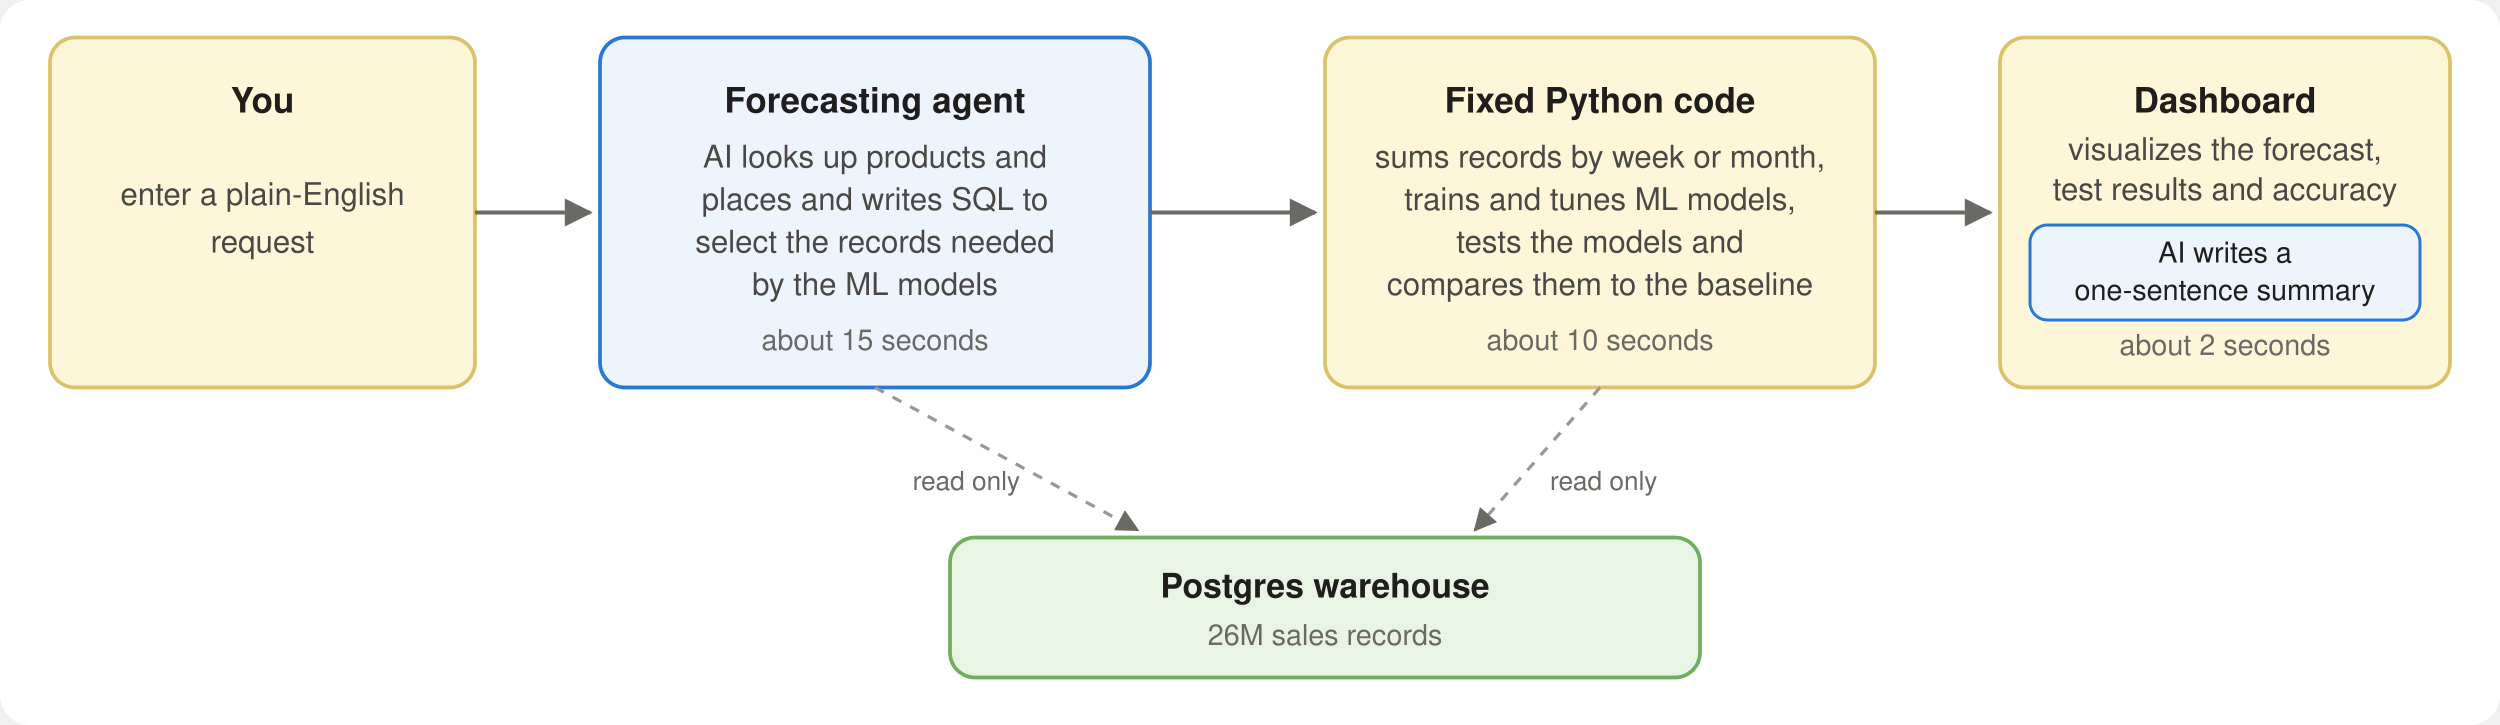
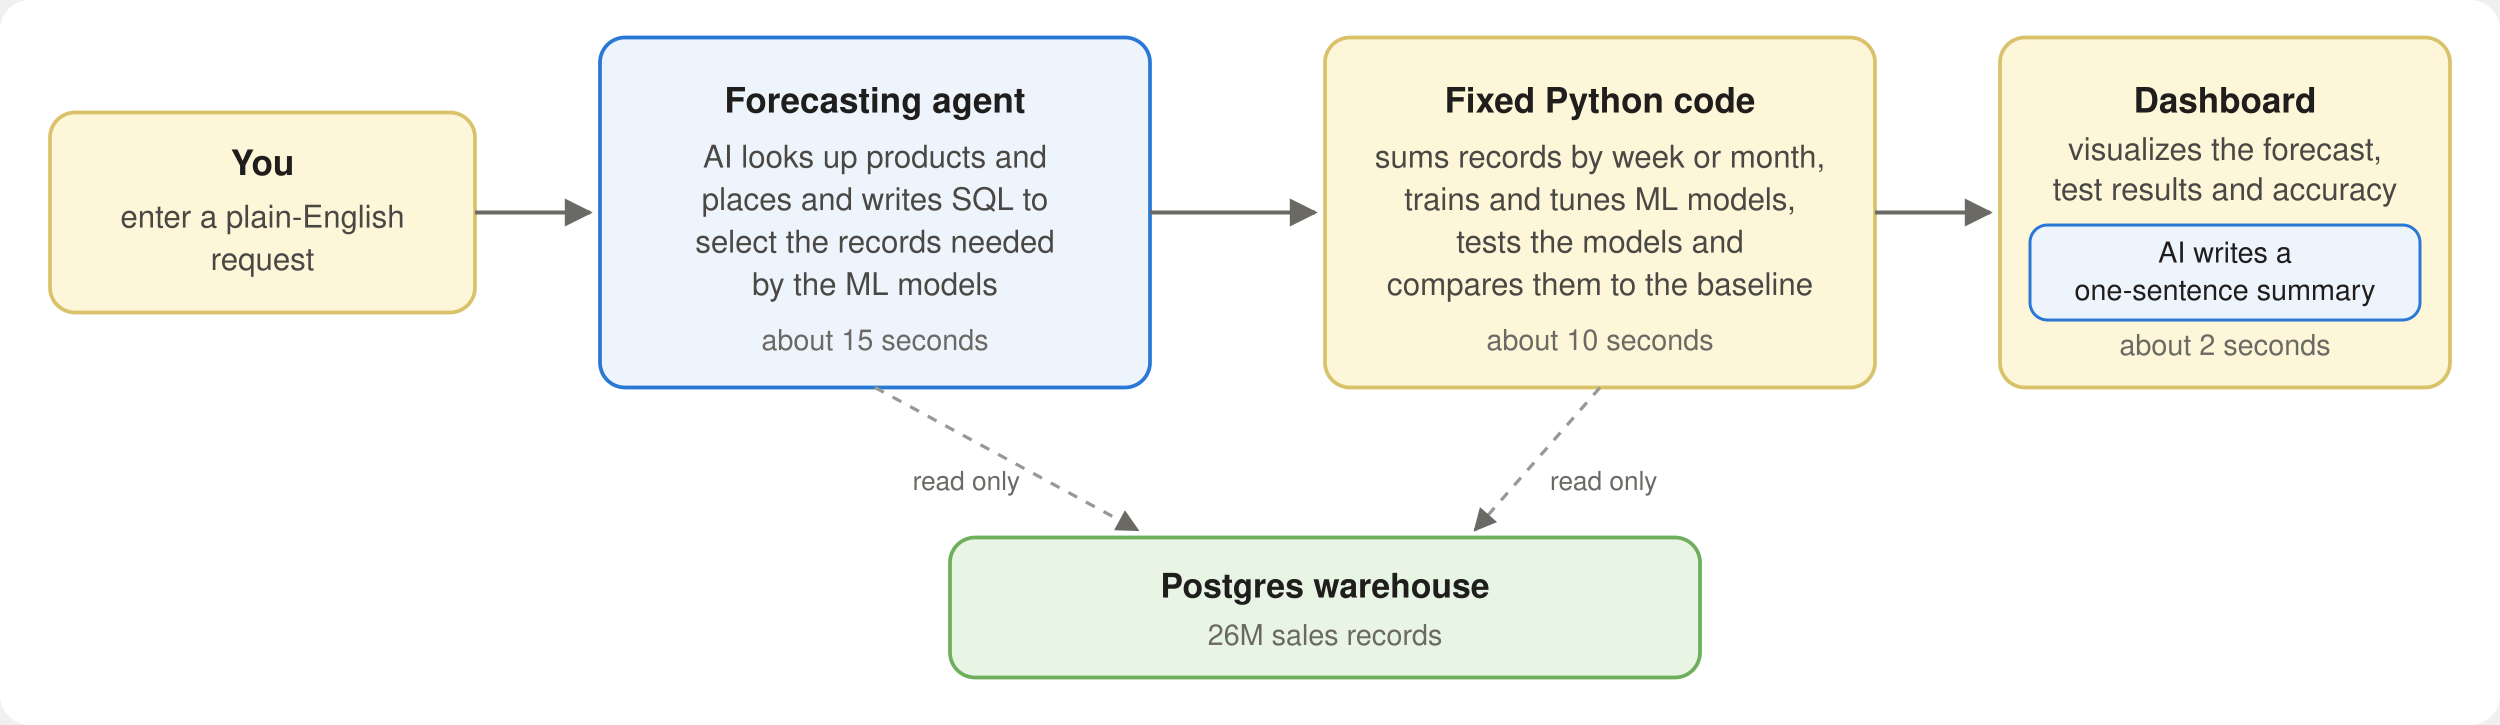
<svg xmlns="http://www.w3.org/2000/svg" viewBox="0 40 1000 290" width="1000" height="290" font-family="system-ui, -apple-system, 'Segoe UI', Helvetica, Arial, sans-serif" role="img" aria-label="How a forecast request flows">
  <defs>
    <marker id="arrow" viewBox="0 0 10 10" refX="9" refY="5" markerWidth="7" markerHeight="7" orient="auto">
      <path d="M0,0 L10,5 L0,10 z" fill="#6b6964" />
    </marker>
  </defs>
  <rect y="40" width="1000" height="290" rx="12" fill="#ffffff" />
-   <rect x="20" y="55" width="170" height="140" rx="10" fill="#fdf6d8" stroke="#d9c26a" stroke-width="1.5" />
-   <text x="105" y="85" text-anchor="middle" font-size="14" font-weight="600" fill="#1f1e1c">You</text>
-   <text x="105" y="122" text-anchor="middle" font-size="12.5" fill="#4a4844">enter a plain-English</text>
-   <text x="105" y="141" text-anchor="middle" font-size="12.5" fill="#4a4844">request</text>
+   <rect x="20" y="85" width="170" height="80" rx="10" fill="#fdf6d8" stroke="#d9c26a" stroke-width="1.5" />
+   <text x="105" y="110" text-anchor="middle" font-size="14" font-weight="600" fill="#1f1e1c">You</text>
+   <text x="105" y="131" text-anchor="middle" font-size="12.5" fill="#4a4844">enter a plain-English</text>
+   <text x="105" y="148" text-anchor="middle" font-size="12.5" fill="#4a4844">request</text>
  <rect x="240" y="55" width="220" height="140" rx="10" fill="#eef4fc" stroke="#2a78d6" stroke-width="1.5" />
  <text x="350" y="85" text-anchor="middle" font-size="14" font-weight="600" fill="#1f1e1c">Forecasting agent</text>
  <text x="350" y="107" text-anchor="middle" font-size="12.5" fill="#4a4844">AI looks up products and</text>
  <text x="350" y="124" text-anchor="middle" font-size="12.5" fill="#4a4844">places and writes SQL to</text>
  <text x="350" y="141" text-anchor="middle" font-size="12.5" fill="#4a4844">select the records needed</text>
  <text x="350" y="158" text-anchor="middle" font-size="12.5" fill="#4a4844">by the ML models</text>
  <text x="350" y="180" text-anchor="middle" font-size="11.5" fill="#6b6964">about 15 seconds</text>
  <rect x="530" y="55" width="220" height="140" rx="10" fill="#fdf6d8" stroke="#d9c26a" stroke-width="1.5" />
  <text x="640" y="85" text-anchor="middle" font-size="14" font-weight="600" fill="#1f1e1c">Fixed Python code</text>
  <text x="640" y="107" text-anchor="middle" font-size="12.5" fill="#4a4844">sums records by week or month,</text>
  <text x="640" y="124" text-anchor="middle" font-size="12.5" fill="#4a4844">trains and tunes ML models,</text>
  <text x="640" y="141" text-anchor="middle" font-size="12.5" fill="#4a4844">tests the models and</text>
  <text x="640" y="158" text-anchor="middle" font-size="12.5" fill="#4a4844">compares them to the baseline</text>
  <text x="640" y="180" text-anchor="middle" font-size="11.5" fill="#6b6964">about 10 seconds</text>
  <rect x="800" y="55" width="180" height="140" rx="10" fill="#fdf6d8" stroke="#d9c26a" stroke-width="1.5" />
  <text x="890" y="85" text-anchor="middle" font-size="14" font-weight="600" fill="#1f1e1c">Dashboard</text>
  <text x="890" y="104" text-anchor="middle" font-size="12.5" fill="#4a4844">visualizes the forecast,</text>
  <text x="890" y="120" text-anchor="middle" font-size="12.5" fill="#4a4844">test results and accuracy</text>
  <rect x="812" y="130" width="156" height="38" rx="7" fill="#eef4fc" stroke="#2a78d6" stroke-width="1.2" />
  <text x="890" y="145" text-anchor="middle" font-size="11.5" fill="#1f1e1c">AI writes a</text>
  <text x="890" y="160" text-anchor="middle" font-size="11.5" fill="#1f1e1c">one-sentence summary</text>
  <text x="890" y="182" text-anchor="middle" font-size="11.5" fill="#6b6964">about 2 seconds</text>
  <rect x="380" y="255" width="300" height="56" rx="10" fill="#e9f5e4" stroke="#6fae5c" stroke-width="1.5" />
  <text x="530" y="279" text-anchor="middle" font-size="13.5" font-weight="600" fill="#1f1e1c">Postgres warehouse</text>
  <text x="530" y="298" text-anchor="middle" font-size="11.5" fill="#6b6964">26M sales records</text>
  <g stroke="#6b6964" stroke-width="1.6" fill="none" marker-end="url(#arrow)">
    <line x1="190" y1="125" x2="236" y2="125" />
    <line x1="460" y1="125" x2="526" y2="125" />
    <line x1="750" y1="125" x2="796" y2="125" />
  </g>
  <g stroke="#9a9892" stroke-width="1.3" fill="none" stroke-dasharray="4 4" marker-end="url(#arrow)">
    <line x1="350" y1="195" x2="455" y2="252" />
    <line x1="640" y1="195" x2="590" y2="252" />
  </g>
  <text x="408" y="236" text-anchor="end" font-size="10.5" fill="#6b6964">read only</text>
  <text x="620" y="236" font-size="10.5" fill="#6b6964">read only</text>
</svg>
